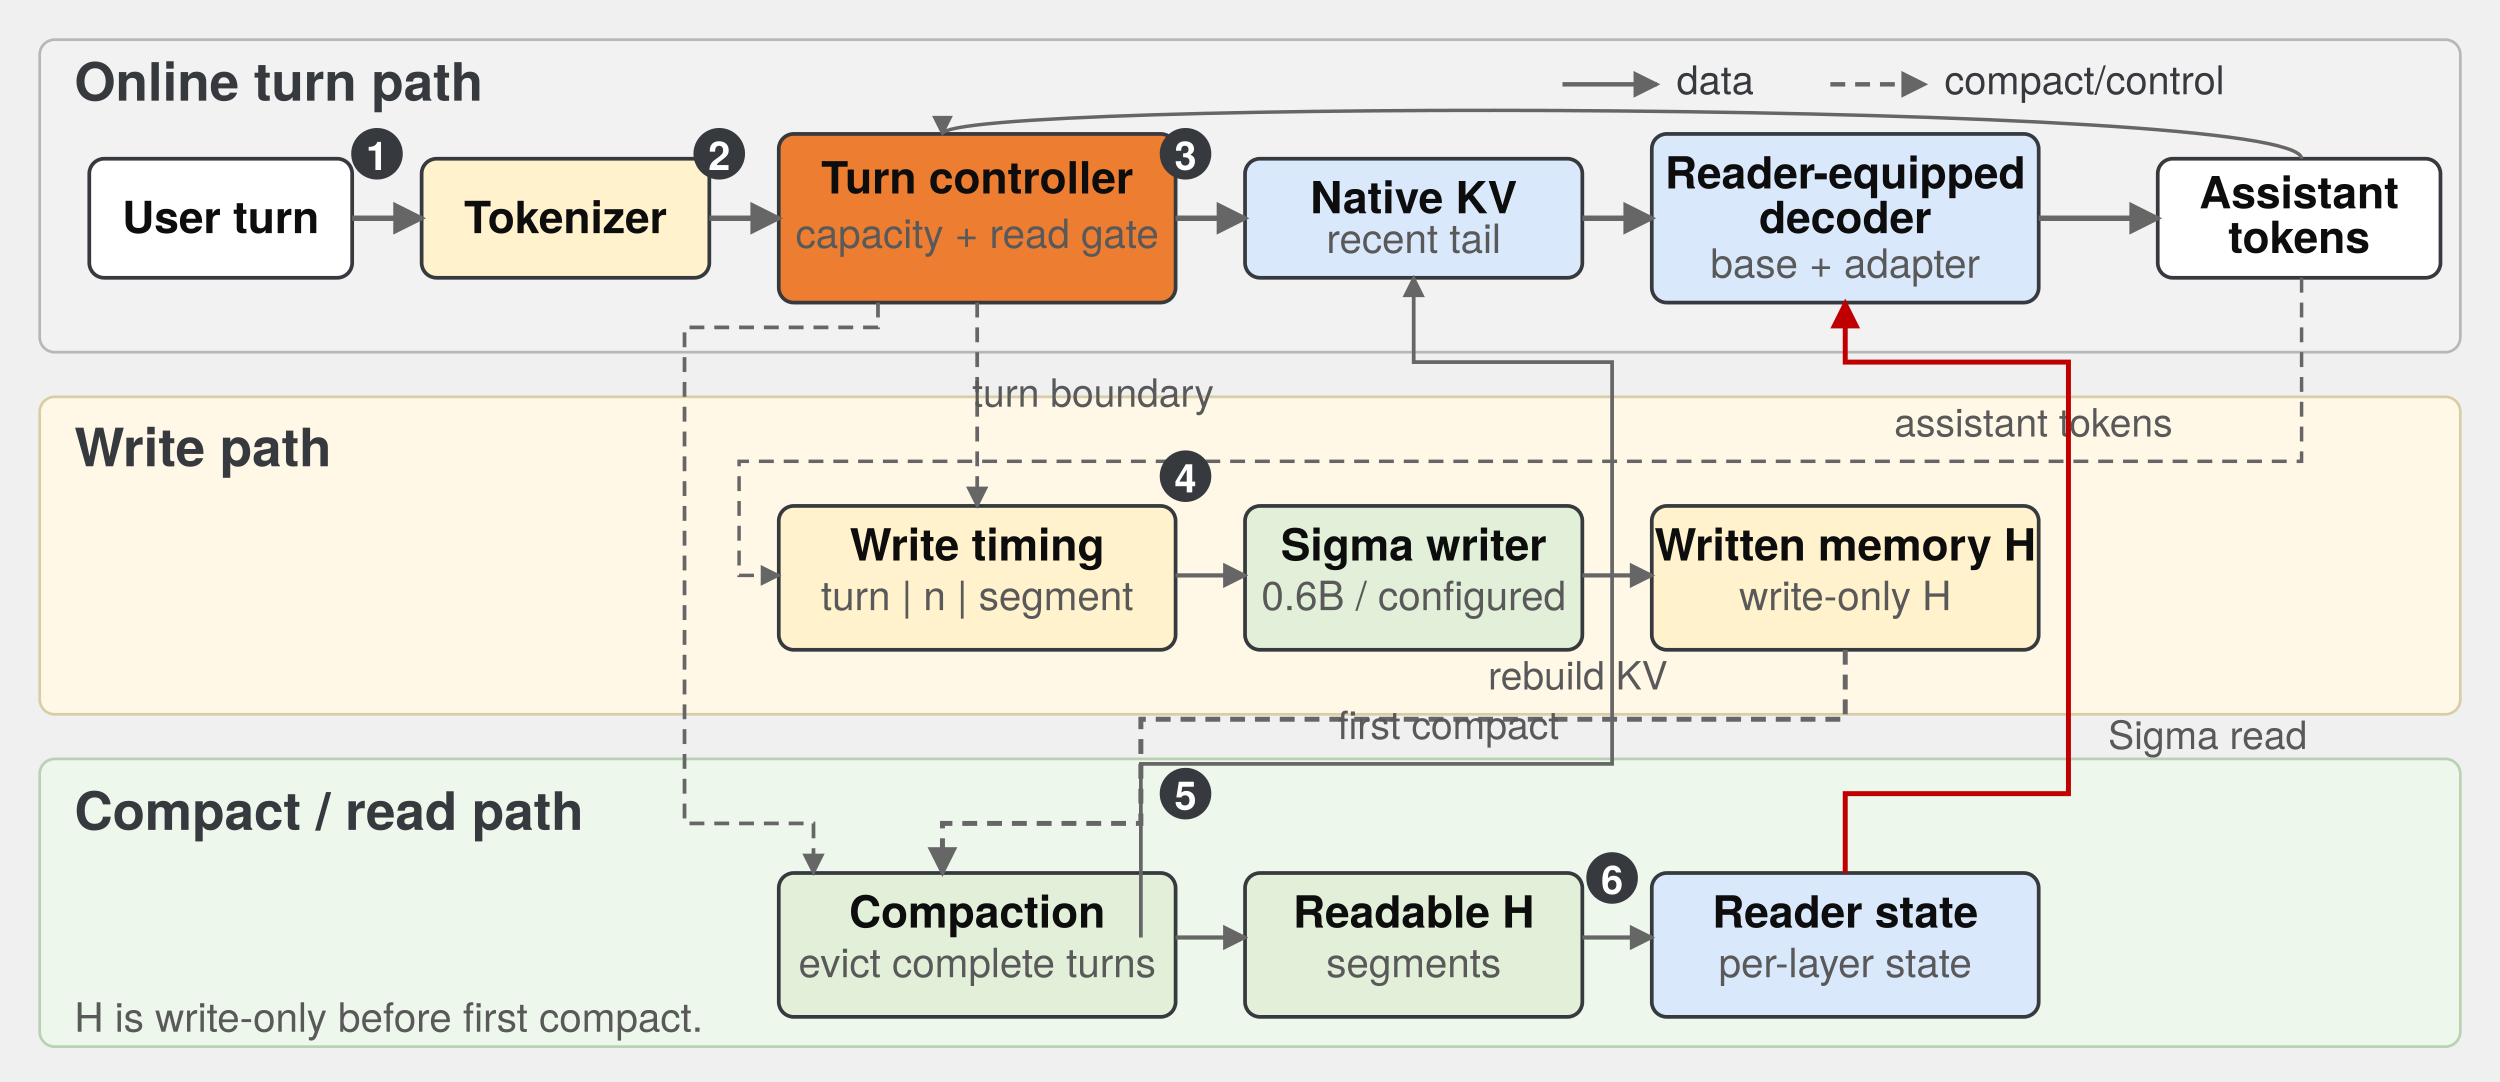
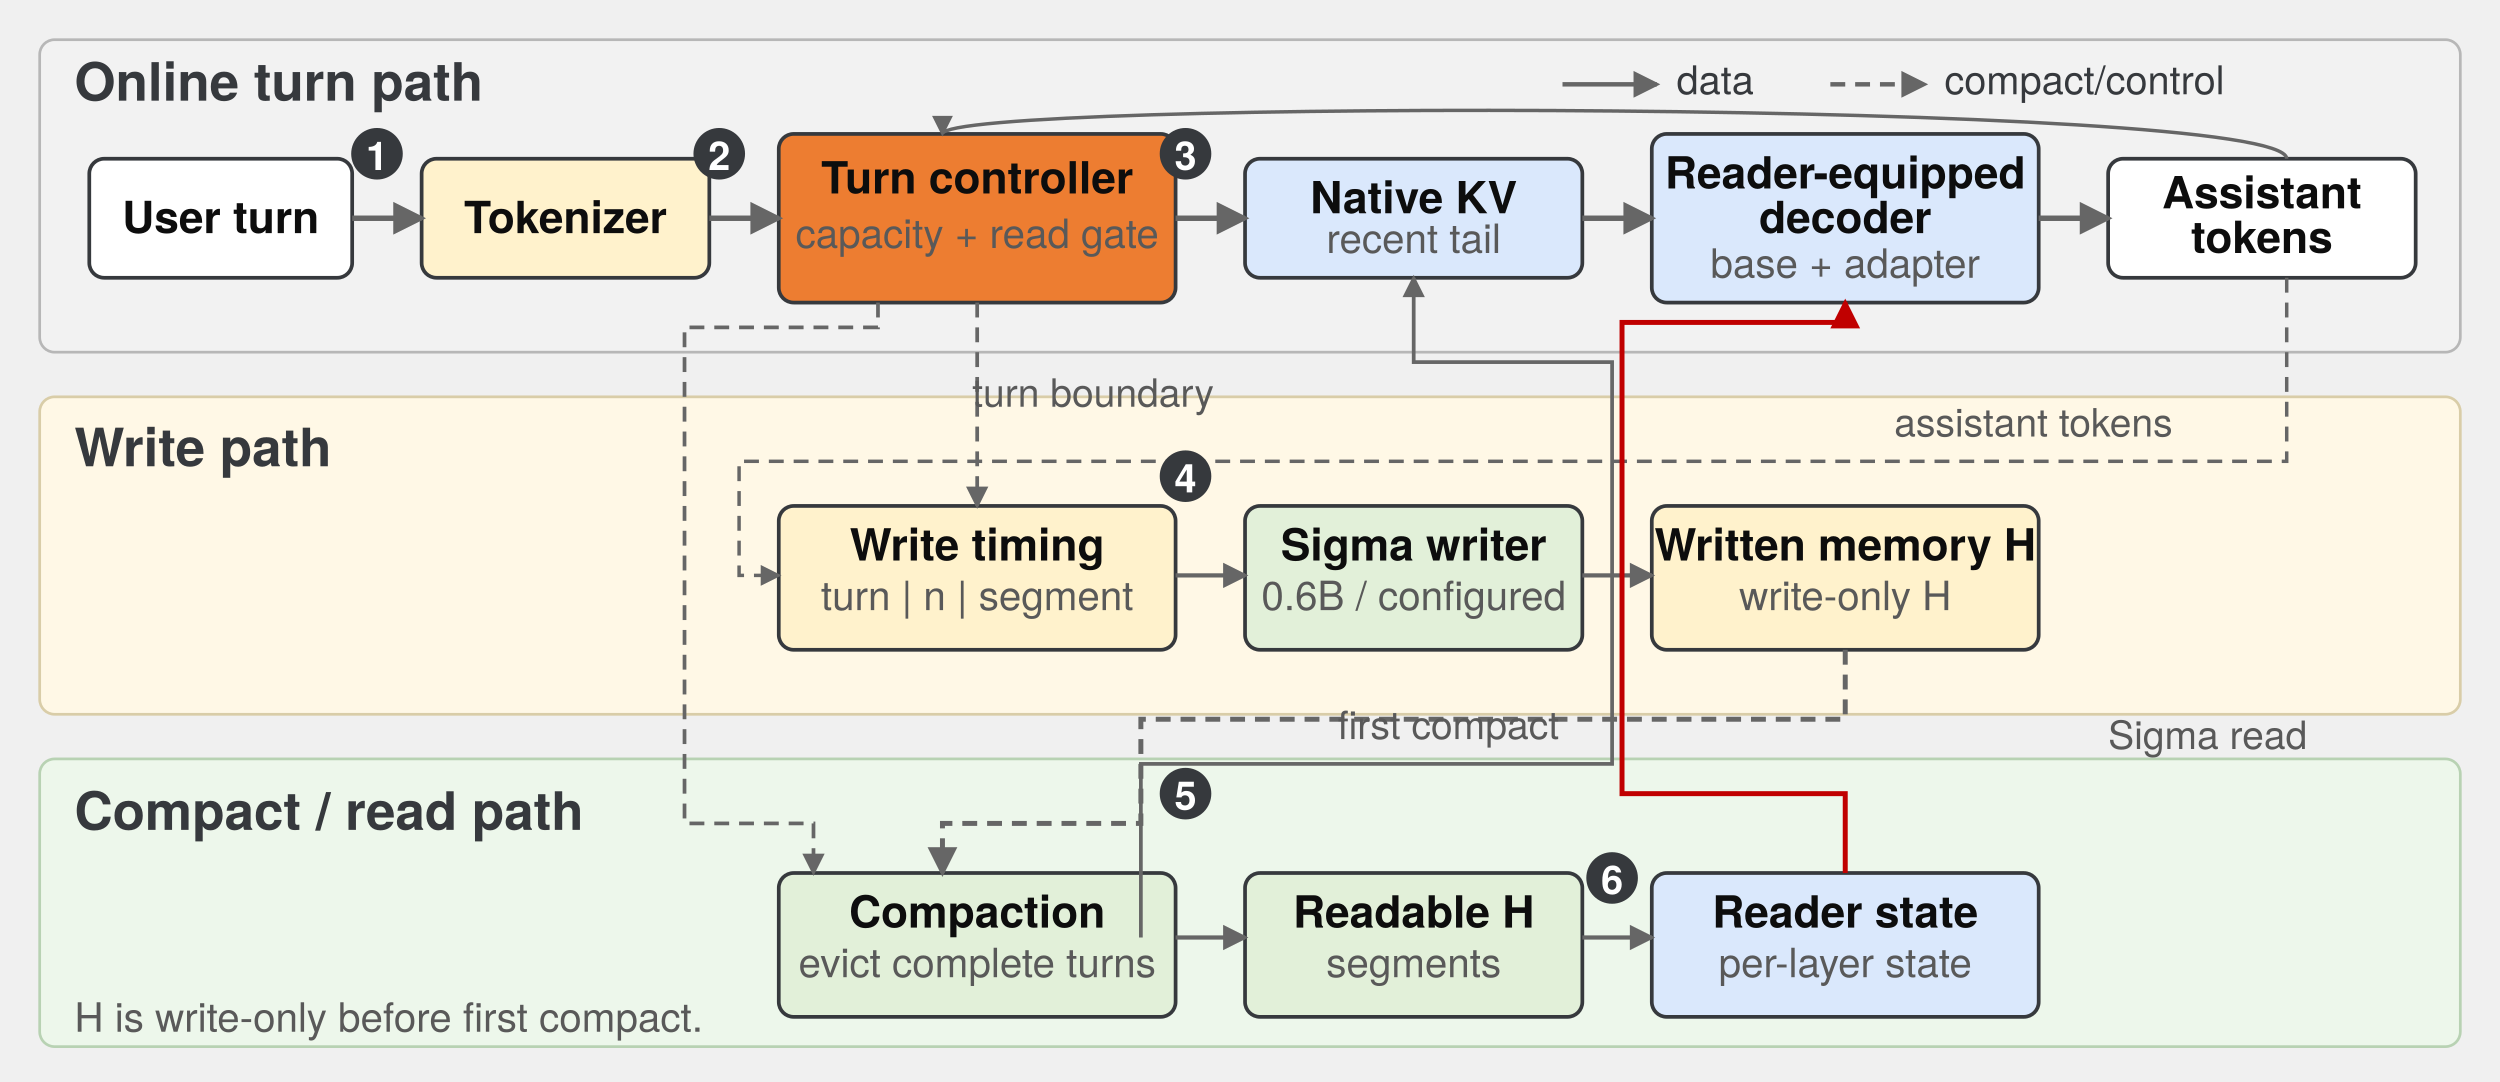
<svg xmlns="http://www.w3.org/2000/svg" viewBox="0 0 504 218" width="504pt" height="218pt" font-family="'TeX Gyre Heros','Helvetica Neue',Helvetica,Arial,sans-serif">
  <defs>
    <marker id="arrow" viewBox="0 0 6 6" refX="5.2" refY="3" markerWidth="6" markerHeight="6" orient="auto">
      <path d="M0,0 L6,3 L0,6 Z" fill="#666666" />
    </marker>
    <marker id="arrow-accent" viewBox="0 0 6 6" refX="5.2" refY="3" markerWidth="6" markerHeight="6" orient="auto">
      <path d="M0,0 L6,3 L0,6 Z" fill="#c00000" />
    </marker>
    <style>
      .lane-title { font-size: 8pt; font-weight: 700; fill: #36393d; }
      .label { font-size: 6.7pt; font-weight: 700; fill: #0d0d0d; }
      .sub { font-size: 6.1pt; font-weight: 400; fill: #595959; }
      .edge-label { font-size: 5.9pt; font-weight: 400; fill: #595959; }
      .legend-label { font-size: 6pt; font-weight: 400; fill: #36393d; }
      .step-text { font-size: 6pt; font-weight: 700; fill: #ffffff; text-anchor: middle; dominant-baseline: central; }
    </style>
  </defs>
  <g id="l:online-path" data-kind="lane" data-order="0" data-role="existing">
    <rect x="8" y="8" width="488" height="63" rx="3" fill="#f2f2f2" stroke="#b7b7b7" stroke-width="0.55" />
    <text x="15" y="20.3" class="lane-title">Online turn path</text>
  </g>
  <g id="l:write-path" data-kind="lane" data-order="1" data-role="boundary">
    <rect x="8" y="80" width="488" height="64" rx="3" fill="#fff8e6" stroke="#d9cda8" stroke-width="0.55" />
    <text x="15" y="94" class="lane-title">Write path</text>
  </g>
  <g id="l:compact-read" data-kind="lane" data-order="2" data-role="boundary">
    <rect x="8" y="153" width="488" height="58" rx="3" fill="#edf7eb" stroke="#b8d2b3" stroke-width="0.55" />
    <text x="15" y="167.3" class="lane-title">Compact / read path</text>
  </g>
  <g id="n:user-turn" data-kind="node" data-role="external" data-parent="online-path">
    <rect x="18" y="32" width="53" height="24" rx="3" fill="#ffffff" stroke="#36393d" stroke-width="0.75" />
    <text x="44.5" y="47" class="label" text-anchor="middle">User turn</text>
  </g>
  <g id="n:tokenizer" data-kind="node" data-role="existing" data-parent="online-path">
    <rect x="85" y="32" width="58" height="24" rx="3" fill="#fff2cc" stroke="#36393d" stroke-width="0.75" />
    <text x="114" y="47" class="label" text-anchor="middle">Tokenizer</text>
  </g>
  <g id="n:turn-controller" data-kind="node" data-role="novel" data-parent="online-path">
    <rect x="157" y="27" width="80" height="34" rx="3" fill="#ed7d31" stroke="#36393d" stroke-width="0.75" />
    <text x="197" y="39" class="label" text-anchor="middle">Turn controller</text>
    <text x="197" y="50" class="sub" text-anchor="middle" fill="#0d0d0d">capacity + read gate</text>
  </g>
  <g id="n:native-kv-tail" data-kind="node" data-role="existing" data-parent="online-path">
    <rect x="251" y="32" width="68" height="24" rx="3" fill="#dae8fc" stroke="#36393d" stroke-width="0.75" />
    <text x="285" y="43" class="label" text-anchor="middle">Native KV</text>
    <text x="285" y="51" class="sub" text-anchor="middle">recent tail</text>
  </g>
  <g id="n:reader-decoder" data-kind="node" data-role="existing" data-parent="online-path">
    <rect x="333" y="27" width="78" height="34" rx="3" fill="#dae8fc" stroke="#36393d" stroke-width="0.75" />
    <text x="372" y="38" class="label" text-anchor="middle">Reader-equipped</text>
    <text x="372" y="47" class="label" text-anchor="middle">decoder</text>
    <text x="372" y="56" class="sub" text-anchor="middle">base + adapter</text>
  </g>
  <g id="n:assistant-tokens" data-kind="node" data-role="external" data-parent="online-path">
-     <rect x="435" y="32" width="57" height="24" rx="3" fill="#ffffff" stroke="#36393d" stroke-width="0.75" />
-     <text x="463.5" y="42" class="label" text-anchor="middle">Assistant</text>
-     <text x="463.5" y="51" class="label" text-anchor="middle">tokens</text>
+     <rect x="425" y="32" width="62" height="24" rx="3" fill="#ffffff" stroke="#36393d" stroke-width="0.75" />
+     <text x="456" y="42" class="label" text-anchor="middle">Assistant</text>
+     <text x="456" y="51" class="label" text-anchor="middle">tokens</text>
  </g>
  <g id="n:write-timing" data-kind="node" data-role="novel" data-parent="write-path">
    <rect x="157" y="102" width="80" height="29" rx="3" fill="#fff2cc" stroke="#36393d" stroke-width="0.75" />
    <text x="197" y="113" class="label" text-anchor="middle">Write timing</text>
    <text x="197" y="123" class="sub" text-anchor="middle">turn | n | segment</text>
  </g>
  <g id="n:sigma-writer" data-kind="node" data-role="existing" data-parent="write-path">
    <rect x="251" y="102" width="68" height="29" rx="3" fill="#e2f0d9" stroke="#36393d" stroke-width="0.75" />
    <text x="285" y="113" class="label" text-anchor="middle">Sigma writer</text>
    <text x="285" y="123" class="sub" text-anchor="middle">0.6B / configured</text>
  </g>
  <g id="n:written-memory" data-kind="node" data-role="novel" data-parent="write-path">
    <rect x="333" y="102" width="78" height="29" rx="3" fill="#fff2cc" stroke="#36393d" stroke-width="0.75" />
    <text x="372" y="113" class="label" text-anchor="middle">Written memory H</text>
    <text x="372" y="123" class="sub" text-anchor="middle">write-only H</text>
  </g>
  <g id="n:compaction" data-kind="node" data-role="novel" data-parent="compact-read">
    <rect x="157" y="176" width="80" height="29" rx="3" fill="#e2f0d9" stroke="#36393d" stroke-width="0.75" />
    <text x="197" y="187" class="label" text-anchor="middle">Compaction</text>
    <text x="197" y="197" class="sub" text-anchor="middle">evict complete turns</text>
  </g>
  <g id="n:readable-memory" data-kind="node" data-role="novel" data-parent="compact-read">
    <rect x="251" y="176" width="68" height="29" rx="3" fill="#e2f0d9" stroke="#36393d" stroke-width="0.75" />
    <text x="285" y="187" class="label" text-anchor="middle">Readable H</text>
    <text x="285" y="197" class="sub" text-anchor="middle">segments</text>
  </g>
  <g id="n:reader-state" data-kind="node" data-role="novel" data-parent="compact-read">
    <rect x="333" y="176" width="78" height="29" rx="3" fill="#dae8fc" stroke="#36393d" stroke-width="0.75" />
    <text x="372" y="187" class="label" text-anchor="middle">Reader state</text>
    <text x="372" y="197" class="sub" text-anchor="middle">per-layer state</text>
  </g>
  <g id="e:user-tokenizer" data-kind="edge" data-from="user-turn" data-to="tokenizer" data-edge-kind="data" data-step="1">
    <path d="M71 44 H85" fill="none" stroke="#666666" stroke-width="1.1" marker-end="url(#arrow)" />
  </g>
  <g id="e:tokenizer-controller" data-kind="edge" data-from="tokenizer" data-to="turn-controller" data-edge-kind="data" data-step="2">
    <path d="M143 44 H157" fill="none" stroke="#666666" stroke-width="1.1" marker-end="url(#arrow)" />
  </g>
  <g id="e:controller-native" data-kind="edge" data-from="turn-controller" data-to="native-kv-tail" data-edge-kind="data" data-step="3">
    <path d="M237 44 H251" fill="none" stroke="#666666" stroke-width="1.1" marker-end="url(#arrow)" />
  </g>
  <g id="e:native-decoder" data-kind="edge" data-from="native-kv-tail" data-to="reader-decoder" data-edge-kind="data">
    <path d="M319 44 H333" fill="none" stroke="#666666" stroke-width="1.1" marker-end="url(#arrow)" />
  </g>
  <g id="e:decoder-output" data-kind="edge" data-from="reader-decoder" data-to="assistant-tokens" data-edge-kind="data" data-step="3">
-     <path d="M411 44 H435" fill="none" stroke="#666666" stroke-width="1.1" marker-end="url(#arrow)" />
+     <path d="M411 44 H425" fill="none" stroke="#666666" stroke-width="1.1" marker-end="url(#arrow)" />
  </g>
  <g id="e:assistant-controller" data-kind="edge" data-from="assistant-tokens" data-to="turn-controller" data-edge-kind="feedback">
-     <path d="M464 32 C464 20 190 20 190 27" fill="none" stroke="#666666" stroke-width="0.7" marker-end="url(#arrow)" />
+     <path d="M461 32 C461 20 190 20 190 27" fill="none" stroke="#666666" stroke-width="0.7" marker-end="url(#arrow)" />
  </g>
  <g id="e:controller-schedule" data-kind="edge" data-from="turn-controller" data-to="write-timing" data-edge-kind="control">
    <path d="M197 61 V102" fill="none" stroke="#666666" stroke-width="0.75" stroke-dasharray="3 2" marker-end="url(#arrow)" />
    <text x="196" y="82" class="edge-label">turn boundary</text>
  </g>
  <g id="e:assistant-schedule" data-kind="edge" data-from="assistant-tokens" data-to="write-timing" data-edge-kind="control">
-     <path d="M464 56 V93 H149 V116 H157" fill="none" stroke="#666666" stroke-width="0.7" stroke-dasharray="3 2" marker-end="url(#arrow)" />
+     <path d="M461 56 V93 H149 V116 H157" fill="none" stroke="#666666" stroke-width="0.7" stroke-dasharray="3 2" marker-end="url(#arrow)" />
    <text x="438" y="88" class="edge-label" text-anchor="end">assistant tokens</text>
  </g>
  <g id="e:schedule-writer" data-kind="edge" data-from="write-timing" data-to="sigma-writer" data-edge-kind="data" data-step="4">
    <path d="M237 116 H251" fill="none" stroke="#666666" stroke-width="0.85" marker-end="url(#arrow)" />
  </g>
  <g id="e:writer-memory" data-kind="edge" data-from="sigma-writer" data-to="written-memory" data-edge-kind="data">
    <path d="M319 116 H333" fill="none" stroke="#666666" stroke-width="0.85" marker-end="url(#arrow)" />
  </g>
  <g id="e:controller-compact" data-kind="edge" data-from="turn-controller" data-to="compaction" data-edge-kind="control">
    <path d="M177 61 V66 H138 V166 H164 V176" fill="none" stroke="#666666" stroke-width="0.75" stroke-dasharray="3 2" marker-end="url(#arrow)" />
  </g>
  <g id="e:memory-compact" data-kind="edge" data-from="written-memory" data-to="compaction" data-edge-kind="control" data-step="5">
    <path d="M372 131 V145 H230 V166 H190 V176" fill="none" stroke="#666666" stroke-width="1.0" stroke-dasharray="3 2" marker-end="url(#arrow)" />
    <text x="292" y="149" class="edge-label" text-anchor="middle">first compact</text>
  </g>
  <g id="e:compact-readable" data-kind="edge" data-from="compaction" data-to="readable-memory" data-edge-kind="data">
    <path d="M237 189 H251" fill="none" stroke="#666666" stroke-width="0.85" marker-end="url(#arrow)" />
  </g>
  <g id="e:readable-reader" data-kind="edge" data-from="readable-memory" data-to="reader-state" data-edge-kind="data" data-step="6">
    <path d="M319 189 H333" fill="none" stroke="#666666" stroke-width="0.85" marker-end="url(#arrow)" />
  </g>
  <g id="e:reader-state-decoder" data-kind="edge" data-from="reader-state" data-to="reader-decoder" data-edge-kind="data">
-     <path d="M372 176 V160 H417 V73 H372 V61" fill="none" stroke="#c00000" stroke-width="1.0" marker-end="url(#arrow-accent)" />
+     <path d="M372 176 V160 H327 V65 H372 V61" fill="none" stroke="#c00000" stroke-width="1.0" marker-end="url(#arrow-accent)" />
    <text x="425" y="151" class="edge-label" fill="#c00000">Sigma read</text>
  </g>
  <g id="e:compact-native" data-kind="edge" data-from="compaction" data-to="native-kv-tail" data-edge-kind="data">
    <path d="M230 189 V154 H325 V73 H285 V56" fill="none" stroke="#666666" stroke-width="0.75" marker-end="url(#arrow)" />
-     <text x="300" y="139" class="edge-label">rebuild KV</text>
  </g>
  <g id="s:1" data-kind="step" data-attached-to="user-tokenizer">
    <circle cx="76" cy="31" r="5.2" fill="#36393d" />
    <text x="76" y="31" class="step-text">1</text>
  </g>
  <g id="s:2" data-kind="step" data-attached-to="tokenizer-controller">
    <circle cx="145" cy="31" r="5.2" fill="#36393d" />
    <text x="145" y="31" class="step-text">2</text>
  </g>
  <g id="s:3" data-kind="step" data-attached-to="controller-native">
    <circle cx="239" cy="31" r="5.2" fill="#36393d" />
    <text x="239" y="31" class="step-text">3</text>
  </g>
  <g id="s:4" data-kind="step" data-attached-to="schedule-writer">
    <circle cx="239" cy="96" r="5.2" fill="#36393d" />
    <text x="239" y="96" class="step-text">4</text>
  </g>
  <g id="s:5" data-kind="step" data-attached-to="memory-compact">
    <circle cx="239" cy="160" r="5.2" fill="#36393d" />
    <text x="239" y="160" class="step-text">5</text>
  </g>
  <g id="s:6" data-kind="step" data-attached-to="readable-reader">
    <circle cx="325" cy="177" r="5.2" fill="#36393d" />
    <text x="325" y="177" class="step-text">6</text>
  </g>
  <g id="legend" data-kind="legend">
    <path d="M315 17 H334" fill="none" stroke="#666666" stroke-width="0.9" marker-end="url(#arrow)" />
    <text x="338" y="19" class="legend-label">data</text>
    <path d="M369 17 H388" fill="none" stroke="#666666" stroke-width="0.9" stroke-dasharray="3 2" marker-end="url(#arrow)" />
    <text x="392" y="19" class="legend-label">compact/control</text>
  </g>
  <g id="a:read-gate-note" data-kind="annotation" data-anchor="reader-state">
    <text x="15" y="208" class="sub" text-anchor="start" fill="#595959">H is write-only before first compact.</text>
  </g>
</svg>
